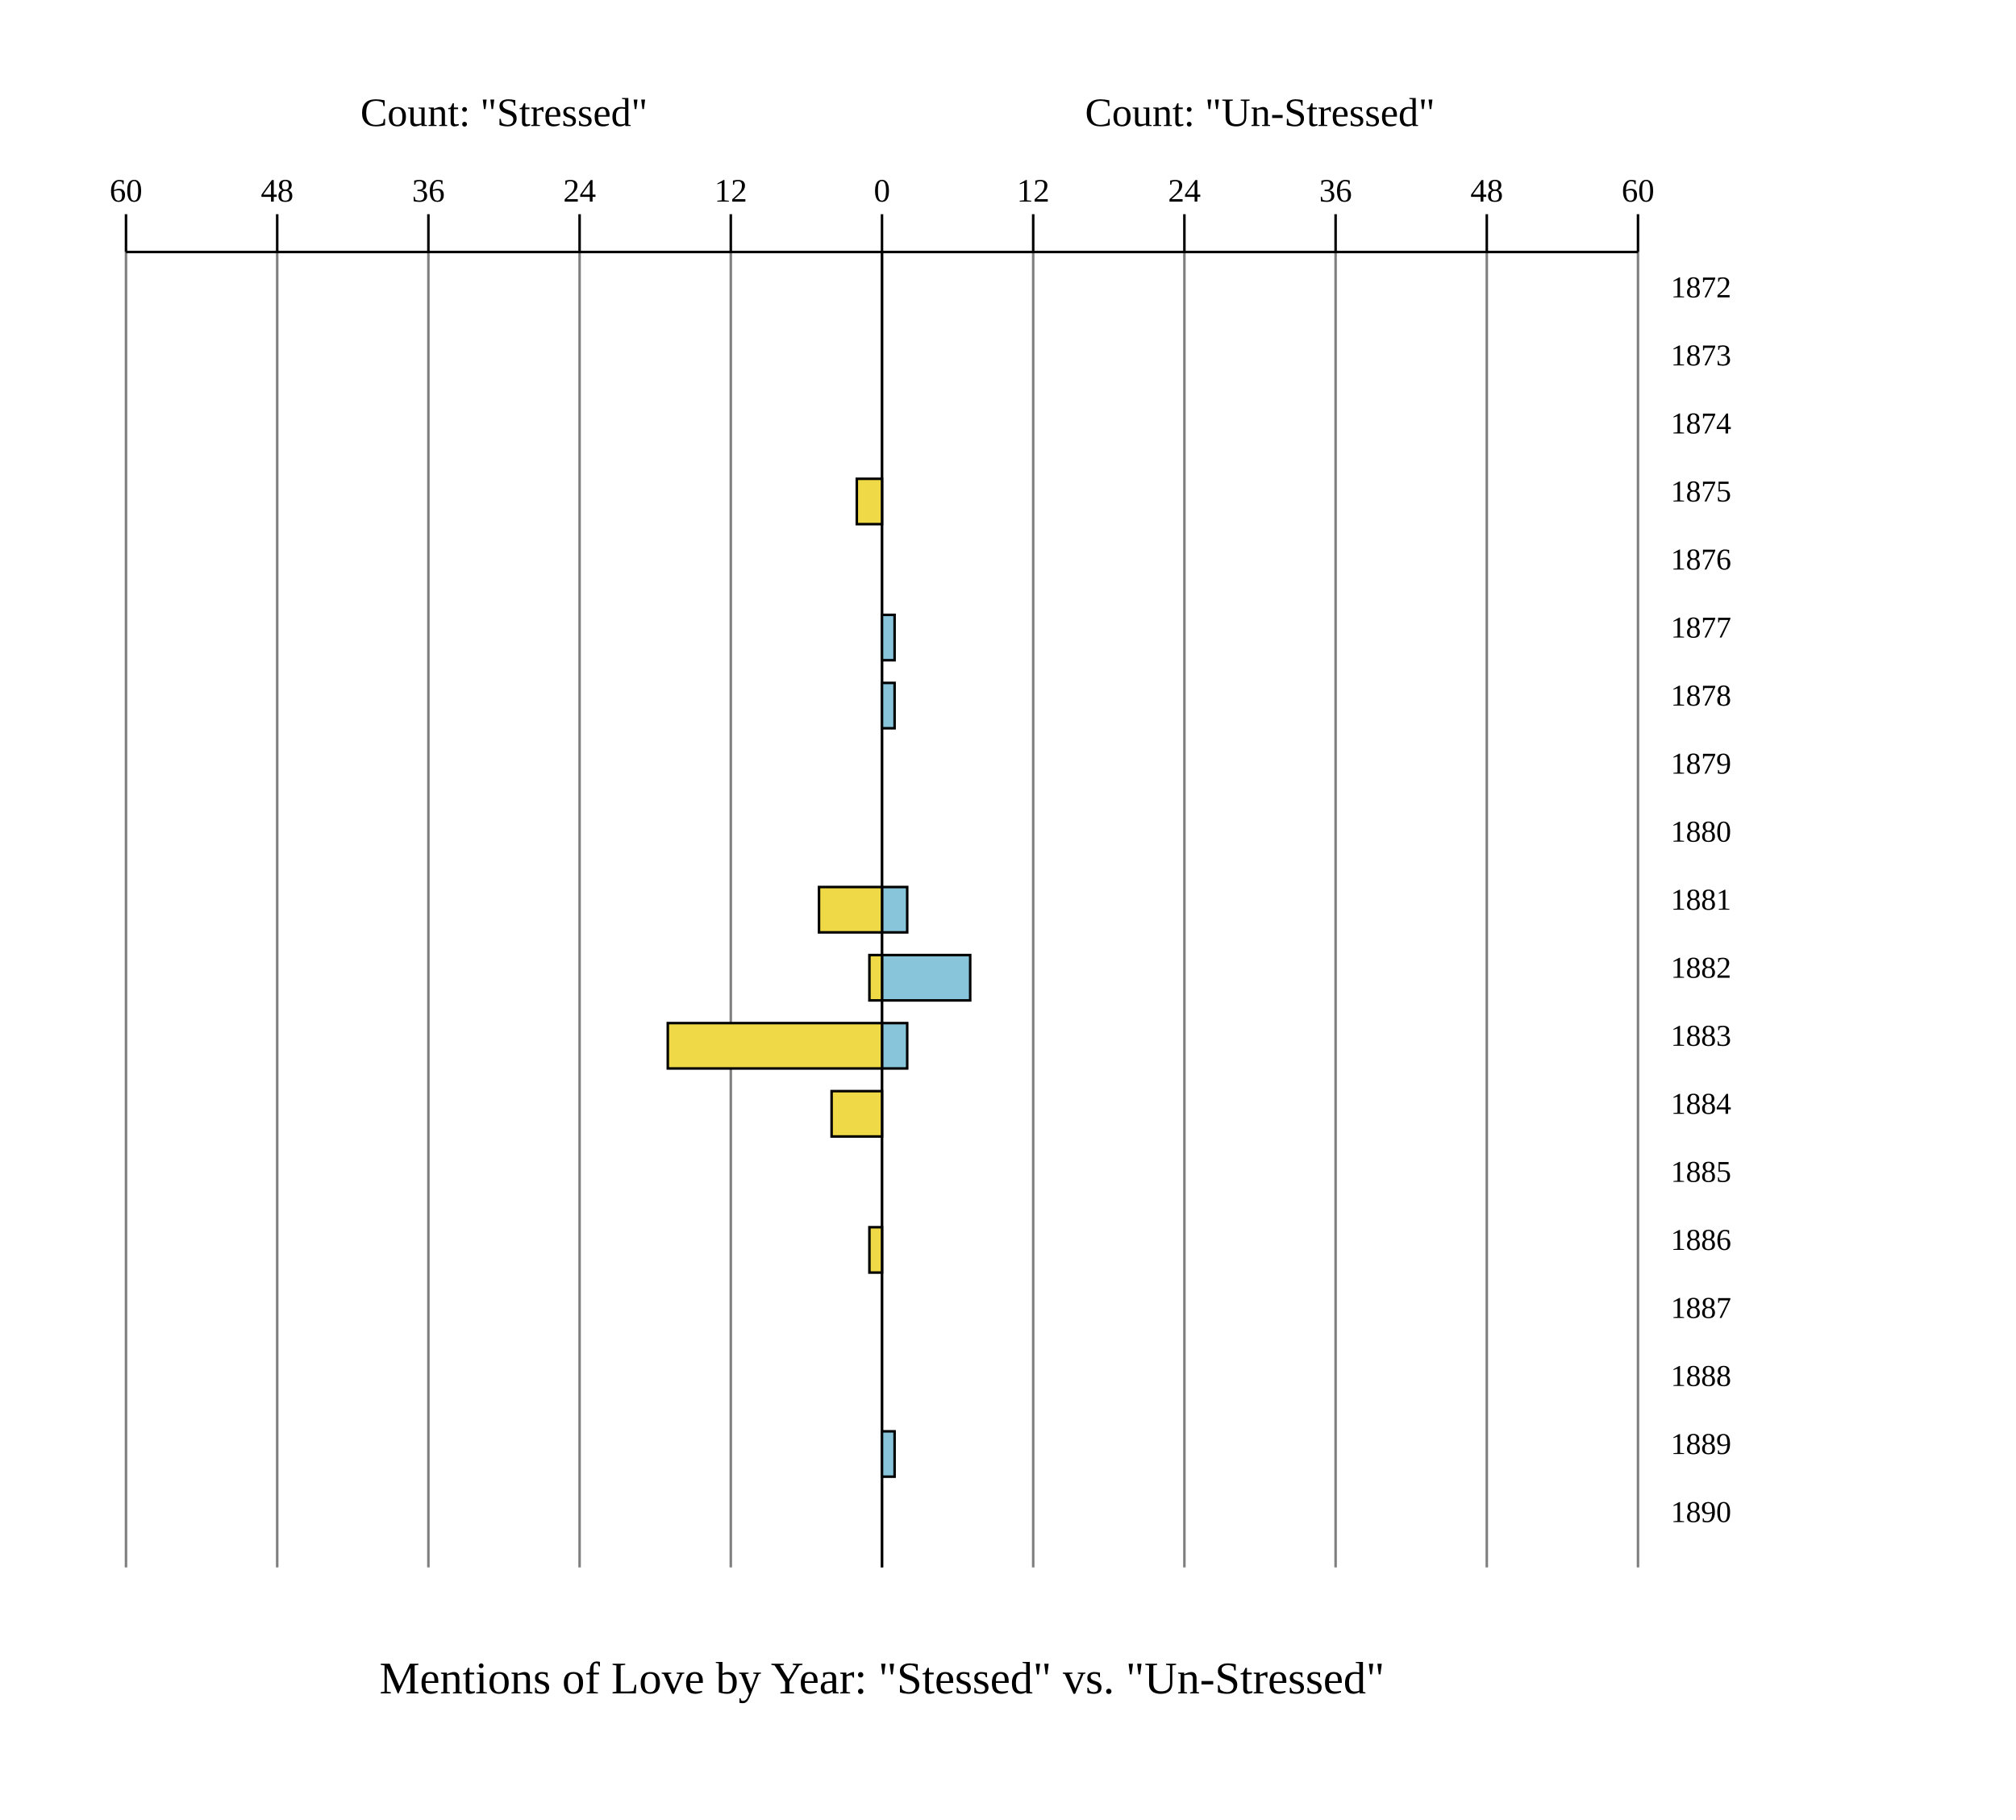
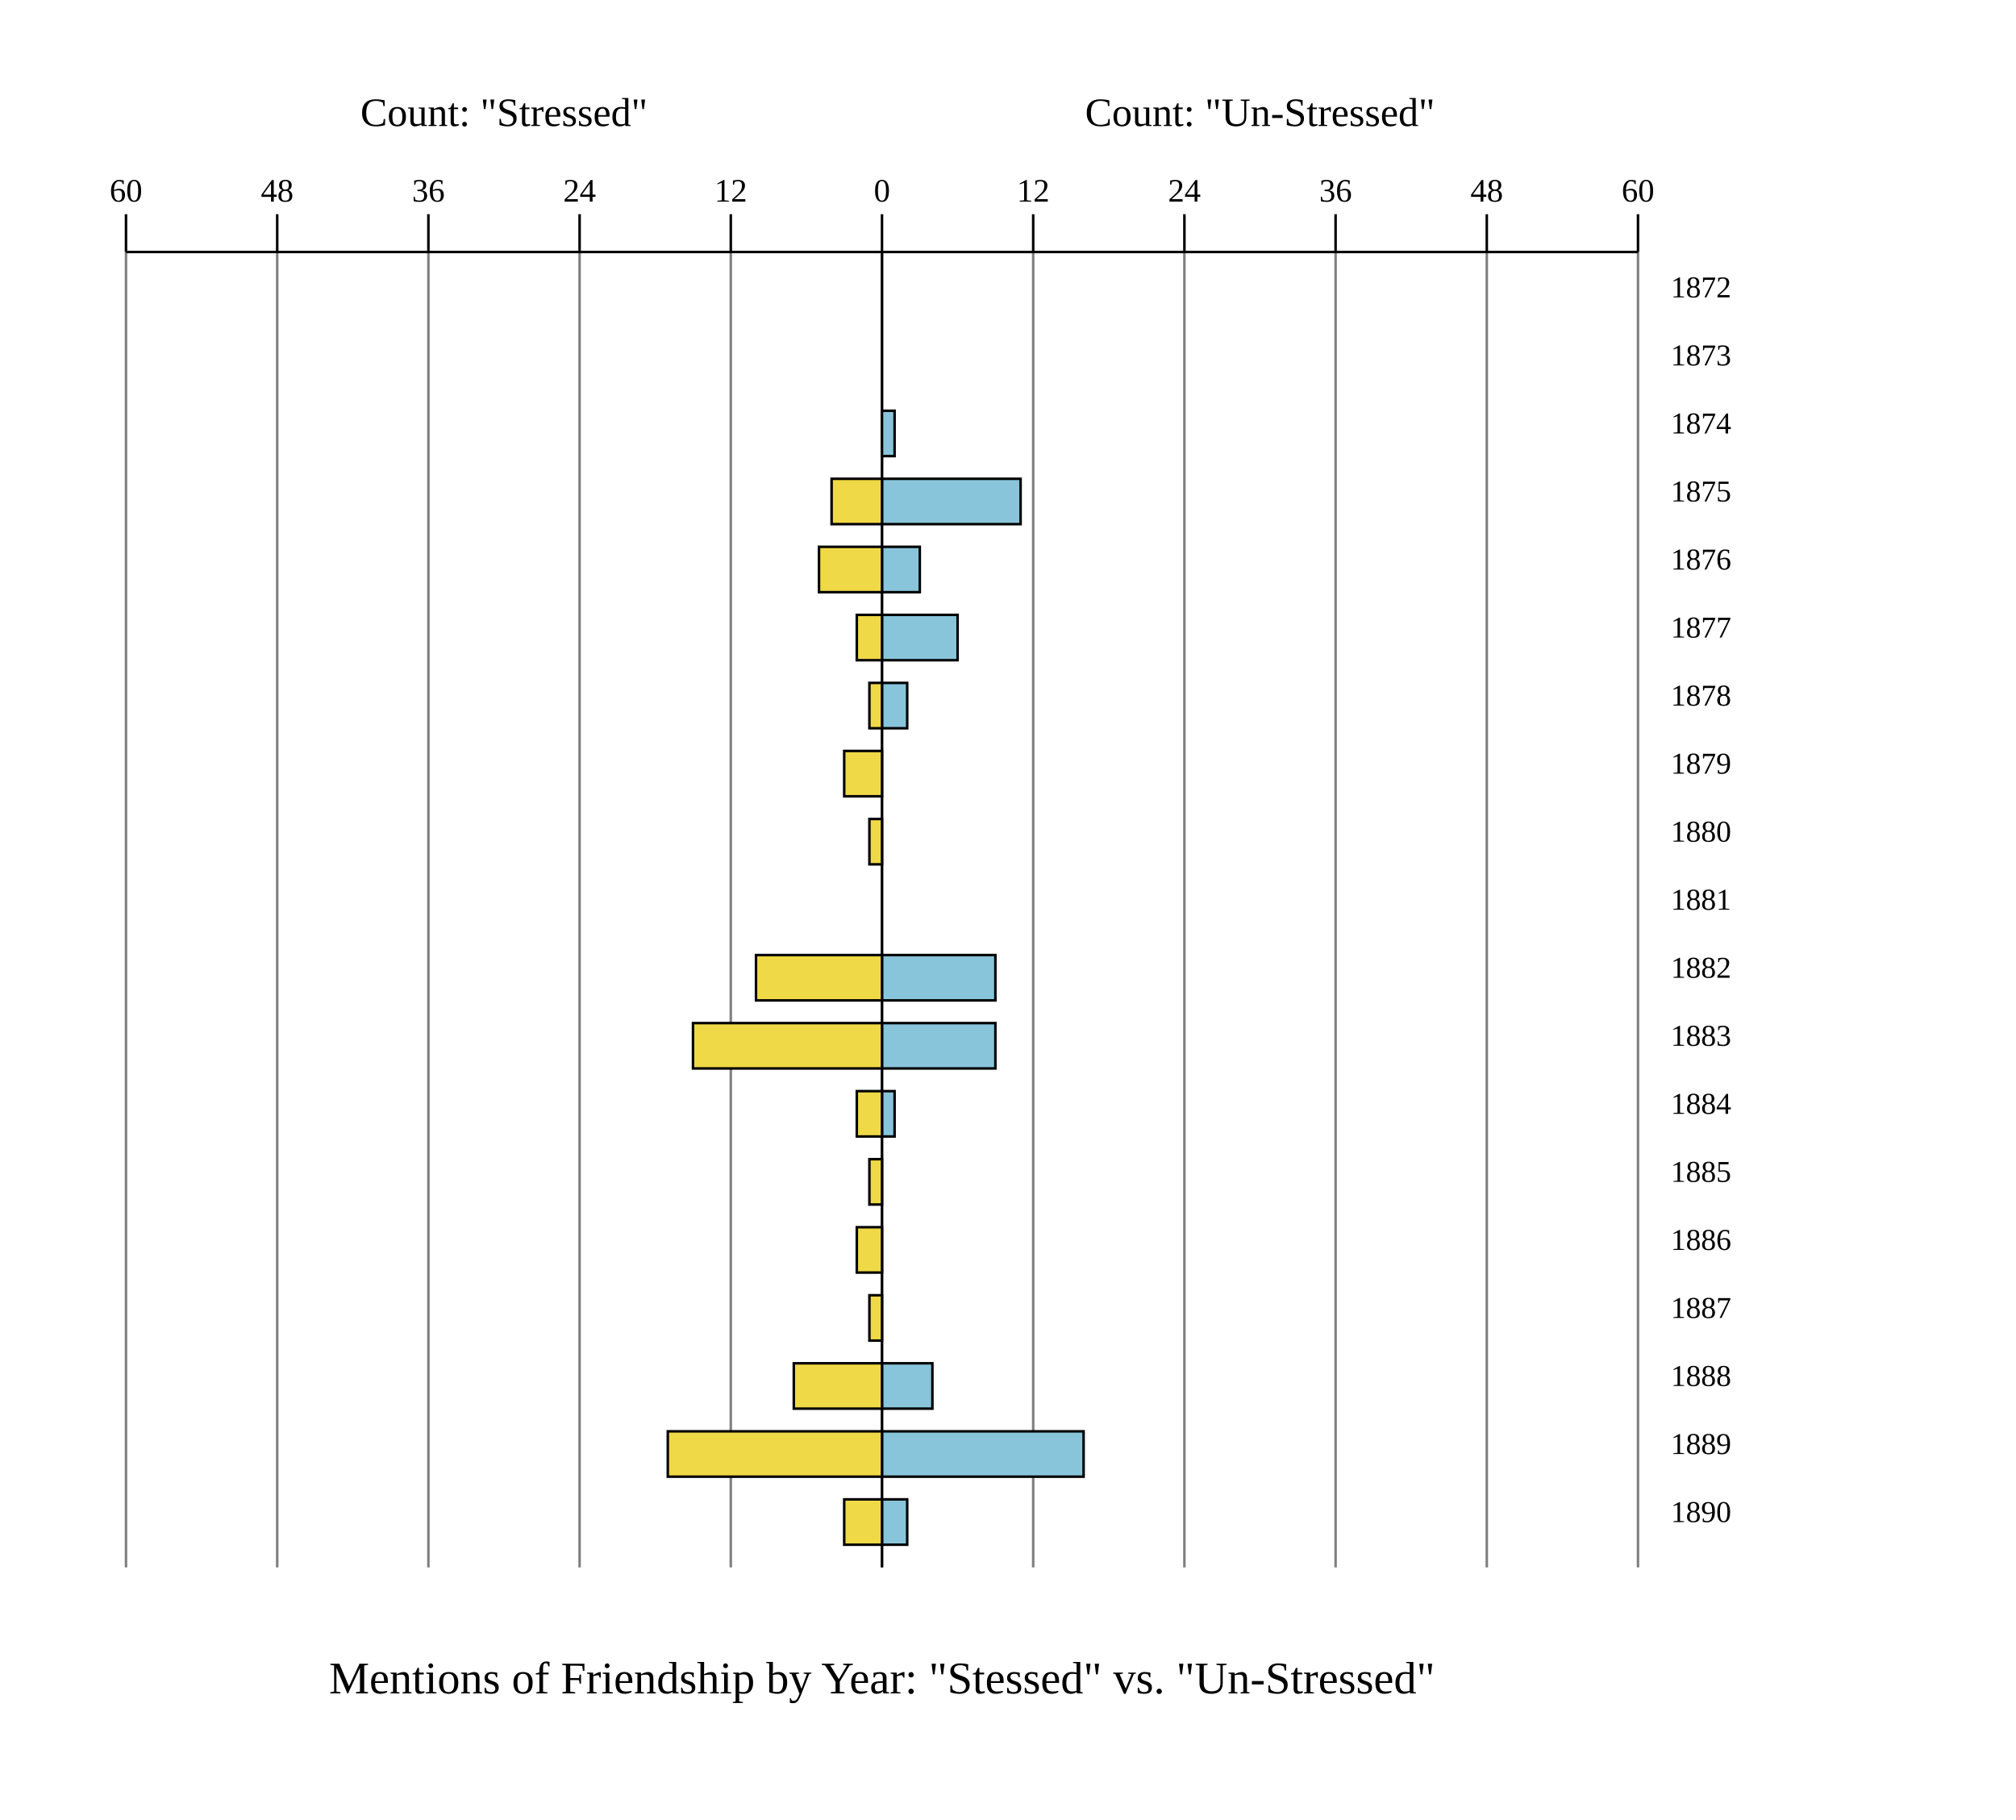
<svg xmlns="http://www.w3.org/2000/svg" height="722" width="800">
  <g transform="translate(350, 100)">
    <line x1="-300" x2="300" y1="0" y2="0" stroke="black" />
    <line x1="0" x2="0" y1="0" y2="522" stroke="black" />
    <text x="150" y="-50" font-size="16" text-anchor="middle" font-weight="300">Count: "Un-Stressed"</text>
    <text x="-150" y="-50" font-size="16" text-anchor="middle" font-weight="300">Count: "Stressed"</text>
-     <text x="0" y="572" font-size="18" text-anchor="middle" font-weight="300">Mentions of Love by Year: "Stessed" vs. "Un-Stressed"</text>
+     <text x="0" y="572" font-size="18" text-anchor="middle" font-weight="300">Mentions of Friendship by Year: "Stessed" vs. "Un-Stressed"</text>
    <text y="-20" x="0" font-size="13" text-anchor="middle">0</text>
    <line y1="-15" y2="0" x1="0" x2="0" stroke="black" />
    <line y1="0" y2="522" x1="0" x2="0" stroke="black" opacity=".5" />
    <text y="-20" x="60" font-size="13" text-anchor="middle">12</text>
    <line y1="-15" y2="0" x1="60" x2="60" stroke="black" />
    <line y1="0" y2="522" x1="60" x2="60" stroke="black" opacity=".5" />
    <text y="-20" x="120" font-size="13" text-anchor="middle">24</text>
    <line y1="-15" y2="0" x1="120" x2="120" stroke="black" />
    <line y1="0" y2="522" x1="120" x2="120" stroke="black" opacity=".5" />
    <text y="-20" x="180" font-size="13" text-anchor="middle">36</text>
    <line y1="-15" y2="0" x1="180" x2="180" stroke="black" />
    <line y1="0" y2="522" x1="180" x2="180" stroke="black" opacity=".5" />
    <text y="-20" x="240" font-size="13" text-anchor="middle">48</text>
    <line y1="-15" y2="0" x1="240" x2="240" stroke="black" />
    <line y1="0" y2="522" x1="240" x2="240" stroke="black" opacity=".5" />
    <text y="-20" x="300" font-size="13" text-anchor="middle">60</text>
    <line y1="-15" y2="0" x1="300" x2="300" stroke="black" />
    <line y1="0" y2="522" x1="300" x2="300" stroke="black" opacity=".5" />
    <text y="-20" x="-300" font-size="13" text-anchor="middle">60</text>
    <line y1="-15" y2="0" x1="-300" x2="-300" stroke="black" />
    <line y1="0" y2="522" x1="-300" x2="-300" stroke="black" opacity=".5" />
    <text y="-20" x="-240" font-size="13" text-anchor="middle">48</text>
    <line y1="-15" y2="0" x1="-240" x2="-240" stroke="black" />
    <line y1="0" y2="522" x1="-240" x2="-240" stroke="black" opacity=".5" />
    <text y="-20" x="-180" font-size="13" text-anchor="middle">36</text>
    <line y1="-15" y2="0" x1="-180" x2="-180" stroke="black" />
    <line y1="0" y2="522" x1="-180" x2="-180" stroke="black" opacity=".5" />
    <text y="-20" x="-120" font-size="13" text-anchor="middle">24</text>
    <line y1="-15" y2="0" x1="-120" x2="-120" stroke="black" />
    <line y1="0" y2="522" x1="-120" x2="-120" stroke="black" opacity=".5" />
    <text y="-20" x="-60" font-size="13" text-anchor="middle">12</text>
    <line y1="-15" y2="0" x1="-60" x2="-60" stroke="black" />
    <line y1="0" y2="522" x1="-60" x2="-60" stroke="black" opacity=".5" />
    <rect x="0" width="0" y="9" height="18" fill="#88c5db" stroke-width="1" stroke="black" />
    <text x="325" y="18" text-anchor="middle" font-size="12">1872</text>
    <rect x="0" width="0" y="36" height="18" fill="#88c5db" stroke-width="1" stroke="black" />
    <text x="325" y="45" text-anchor="middle" font-size="12">1873</text>
-     <rect x="0" width="0" y="63" height="18" fill="#88c5db" stroke-width="1" stroke="black" />
+     <rect x="0" width="5" y="63" height="18" fill="#88c5db" stroke-width="1" stroke="black" />
    <text x="325" y="72" text-anchor="middle" font-size="12">1874</text>
-     <rect x="0" width="0" y="90" height="18" fill="#88c5db" stroke-width="1" stroke="black" />
+     <rect x="0" width="55" y="90" height="18" fill="#88c5db" stroke-width="1" stroke="black" />
    <text x="325" y="99" text-anchor="middle" font-size="12">1875</text>
-     <rect x="0" width="0" y="117" height="18" fill="#88c5db" stroke-width="1" stroke="black" />
+     <rect x="0" width="15" y="117" height="18" fill="#88c5db" stroke-width="1" stroke="black" />
    <text x="325" y="126" text-anchor="middle" font-size="12">1876</text>
-     <rect x="0" width="5" y="144" height="18" fill="#88c5db" stroke-width="1" stroke="black" />
+     <rect x="0" width="30" y="144" height="18" fill="#88c5db" stroke-width="1" stroke="black" />
    <text x="325" y="153" text-anchor="middle" font-size="12">1877</text>
-     <rect x="0" width="5" y="171" height="18" fill="#88c5db" stroke-width="1" stroke="black" />
+     <rect x="0" width="10" y="171" height="18" fill="#88c5db" stroke-width="1" stroke="black" />
    <text x="325" y="180" text-anchor="middle" font-size="12">1878</text>
    <rect x="0" width="0" y="198" height="18" fill="#88c5db" stroke-width="1" stroke="black" />
    <text x="325" y="207" text-anchor="middle" font-size="12">1879</text>
    <rect x="0" width="0" y="225" height="18" fill="#88c5db" stroke-width="1" stroke="black" />
    <text x="325" y="234" text-anchor="middle" font-size="12">1880</text>
-     <rect x="0" width="10" y="252" height="18" fill="#88c5db" stroke-width="1" stroke="black" />
+     <rect x="0" width="0" y="252" height="18" fill="#88c5db" stroke-width="1" stroke="black" />
    <text x="325" y="261" text-anchor="middle" font-size="12">1881</text>
-     <rect x="0" width="35" y="279" height="18" fill="#88c5db" stroke-width="1" stroke="black" />
+     <rect x="0" width="45" y="279" height="18" fill="#88c5db" stroke-width="1" stroke="black" />
    <text x="325" y="288" text-anchor="middle" font-size="12">1882</text>
-     <rect x="0" width="10" y="306" height="18" fill="#88c5db" stroke-width="1" stroke="black" />
+     <rect x="0" width="45" y="306" height="18" fill="#88c5db" stroke-width="1" stroke="black" />
    <text x="325" y="315" text-anchor="middle" font-size="12">1883</text>
-     <rect x="0" width="0" y="333" height="18" fill="#88c5db" stroke-width="1" stroke="black" />
+     <rect x="0" width="5" y="333" height="18" fill="#88c5db" stroke-width="1" stroke="black" />
    <text x="325" y="342" text-anchor="middle" font-size="12">1884</text>
    <rect x="0" width="0" y="360" height="18" fill="#88c5db" stroke-width="1" stroke="black" />
    <text x="325" y="369" text-anchor="middle" font-size="12">1885</text>
    <rect x="0" width="0" y="387" height="18" fill="#88c5db" stroke-width="1" stroke="black" />
    <text x="325" y="396" text-anchor="middle" font-size="12">1886</text>
    <rect x="0" width="0" y="414" height="18" fill="#88c5db" stroke-width="1" stroke="black" />
    <text x="325" y="423" text-anchor="middle" font-size="12">1887</text>
-     <rect x="0" width="0" y="441" height="18" fill="#88c5db" stroke-width="1" stroke="black" />
+     <rect x="0" width="20" y="441" height="18" fill="#88c5db" stroke-width="1" stroke="black" />
    <text x="325" y="450" text-anchor="middle" font-size="12">1888</text>
-     <rect x="0" width="5" y="468" height="18" fill="#88c5db" stroke-width="1" stroke="black" />
+     <rect x="0" width="80" y="468" height="18" fill="#88c5db" stroke-width="1" stroke="black" />
    <text x="325" y="477" text-anchor="middle" font-size="12">1889</text>
-     <rect x="0" width="0" y="495" height="18" fill="#88c5db" stroke-width="1" stroke="black" />
+     <rect x="0" width="10" y="495" height="18" fill="#88c5db" stroke-width="1" stroke="black" />
    <text x="325" y="504" text-anchor="middle" font-size="12">1890</text>
    <rect x="-0" width="0" y="9" height="18" fill="#f0d946" stroke-width="1" stroke="black" />
    <rect x="-0" width="0" y="36" height="18" fill="#f0d946" stroke-width="1" stroke="black" />
    <rect x="-0" width="0" y="63" height="18" fill="#f0d946" stroke-width="1" stroke="black" />
-     <rect x="-10" width="10" y="90" height="18" fill="#f0d946" stroke-width="1" stroke="black" />
-     <rect x="-0" width="0" y="117" height="18" fill="#f0d946" stroke-width="1" stroke="black" />
-     <rect x="-0" width="0" y="144" height="18" fill="#f0d946" stroke-width="1" stroke="black" />
-     <rect x="-0" width="0" y="171" height="18" fill="#f0d946" stroke-width="1" stroke="black" />
-     <rect x="-0" width="0" y="198" height="18" fill="#f0d946" stroke-width="1" stroke="black" />
-     <rect x="-0" width="0" y="225" height="18" fill="#f0d946" stroke-width="1" stroke="black" />
-     <rect x="-25" width="25" y="252" height="18" fill="#f0d946" stroke-width="1" stroke="black" />
-     <rect x="-5" width="5" y="279" height="18" fill="#f0d946" stroke-width="1" stroke="black" />
-     <rect x="-85" width="85" y="306" height="18" fill="#f0d946" stroke-width="1" stroke="black" />
-     <rect x="-20" width="20" y="333" height="18" fill="#f0d946" stroke-width="1" stroke="black" />
-     <rect x="-0" width="0" y="360" height="18" fill="#f0d946" stroke-width="1" stroke="black" />
-     <rect x="-5" width="5" y="387" height="18" fill="#f0d946" stroke-width="1" stroke="black" />
-     <rect x="-0" width="0" y="414" height="18" fill="#f0d946" stroke-width="1" stroke="black" />
-     <rect x="-0" width="0" y="441" height="18" fill="#f0d946" stroke-width="1" stroke="black" />
-     <rect x="-0" width="0" y="468" height="18" fill="#f0d946" stroke-width="1" stroke="black" />
-     <rect x="-0" width="0" y="495" height="18" fill="#f0d946" stroke-width="1" stroke="black" />
+     <rect x="-20" width="20" y="90" height="18" fill="#f0d946" stroke-width="1" stroke="black" />
+     <rect x="-25" width="25" y="117" height="18" fill="#f0d946" stroke-width="1" stroke="black" />
+     <rect x="-10" width="10" y="144" height="18" fill="#f0d946" stroke-width="1" stroke="black" />
+     <rect x="-5" width="5" y="171" height="18" fill="#f0d946" stroke-width="1" stroke="black" />
+     <rect x="-15" width="15" y="198" height="18" fill="#f0d946" stroke-width="1" stroke="black" />
+     <rect x="-5" width="5" y="225" height="18" fill="#f0d946" stroke-width="1" stroke="black" />
+     <rect x="-0" width="0" y="252" height="18" fill="#f0d946" stroke-width="1" stroke="black" />
+     <rect x="-50" width="50" y="279" height="18" fill="#f0d946" stroke-width="1" stroke="black" />
+     <rect x="-75" width="75" y="306" height="18" fill="#f0d946" stroke-width="1" stroke="black" />
+     <rect x="-10" width="10" y="333" height="18" fill="#f0d946" stroke-width="1" stroke="black" />
+     <rect x="-5" width="5" y="360" height="18" fill="#f0d946" stroke-width="1" stroke="black" />
+     <rect x="-10" width="10" y="387" height="18" fill="#f0d946" stroke-width="1" stroke="black" />
+     <rect x="-5" width="5" y="414" height="18" fill="#f0d946" stroke-width="1" stroke="black" />
+     <rect x="-35" width="35" y="441" height="18" fill="#f0d946" stroke-width="1" stroke="black" />
+     <rect x="-85" width="85" y="468" height="18" fill="#f0d946" stroke-width="1" stroke="black" />
+     <rect x="-15" width="15" y="495" height="18" fill="#f0d946" stroke-width="1" stroke="black" />
  </g>
</svg>
